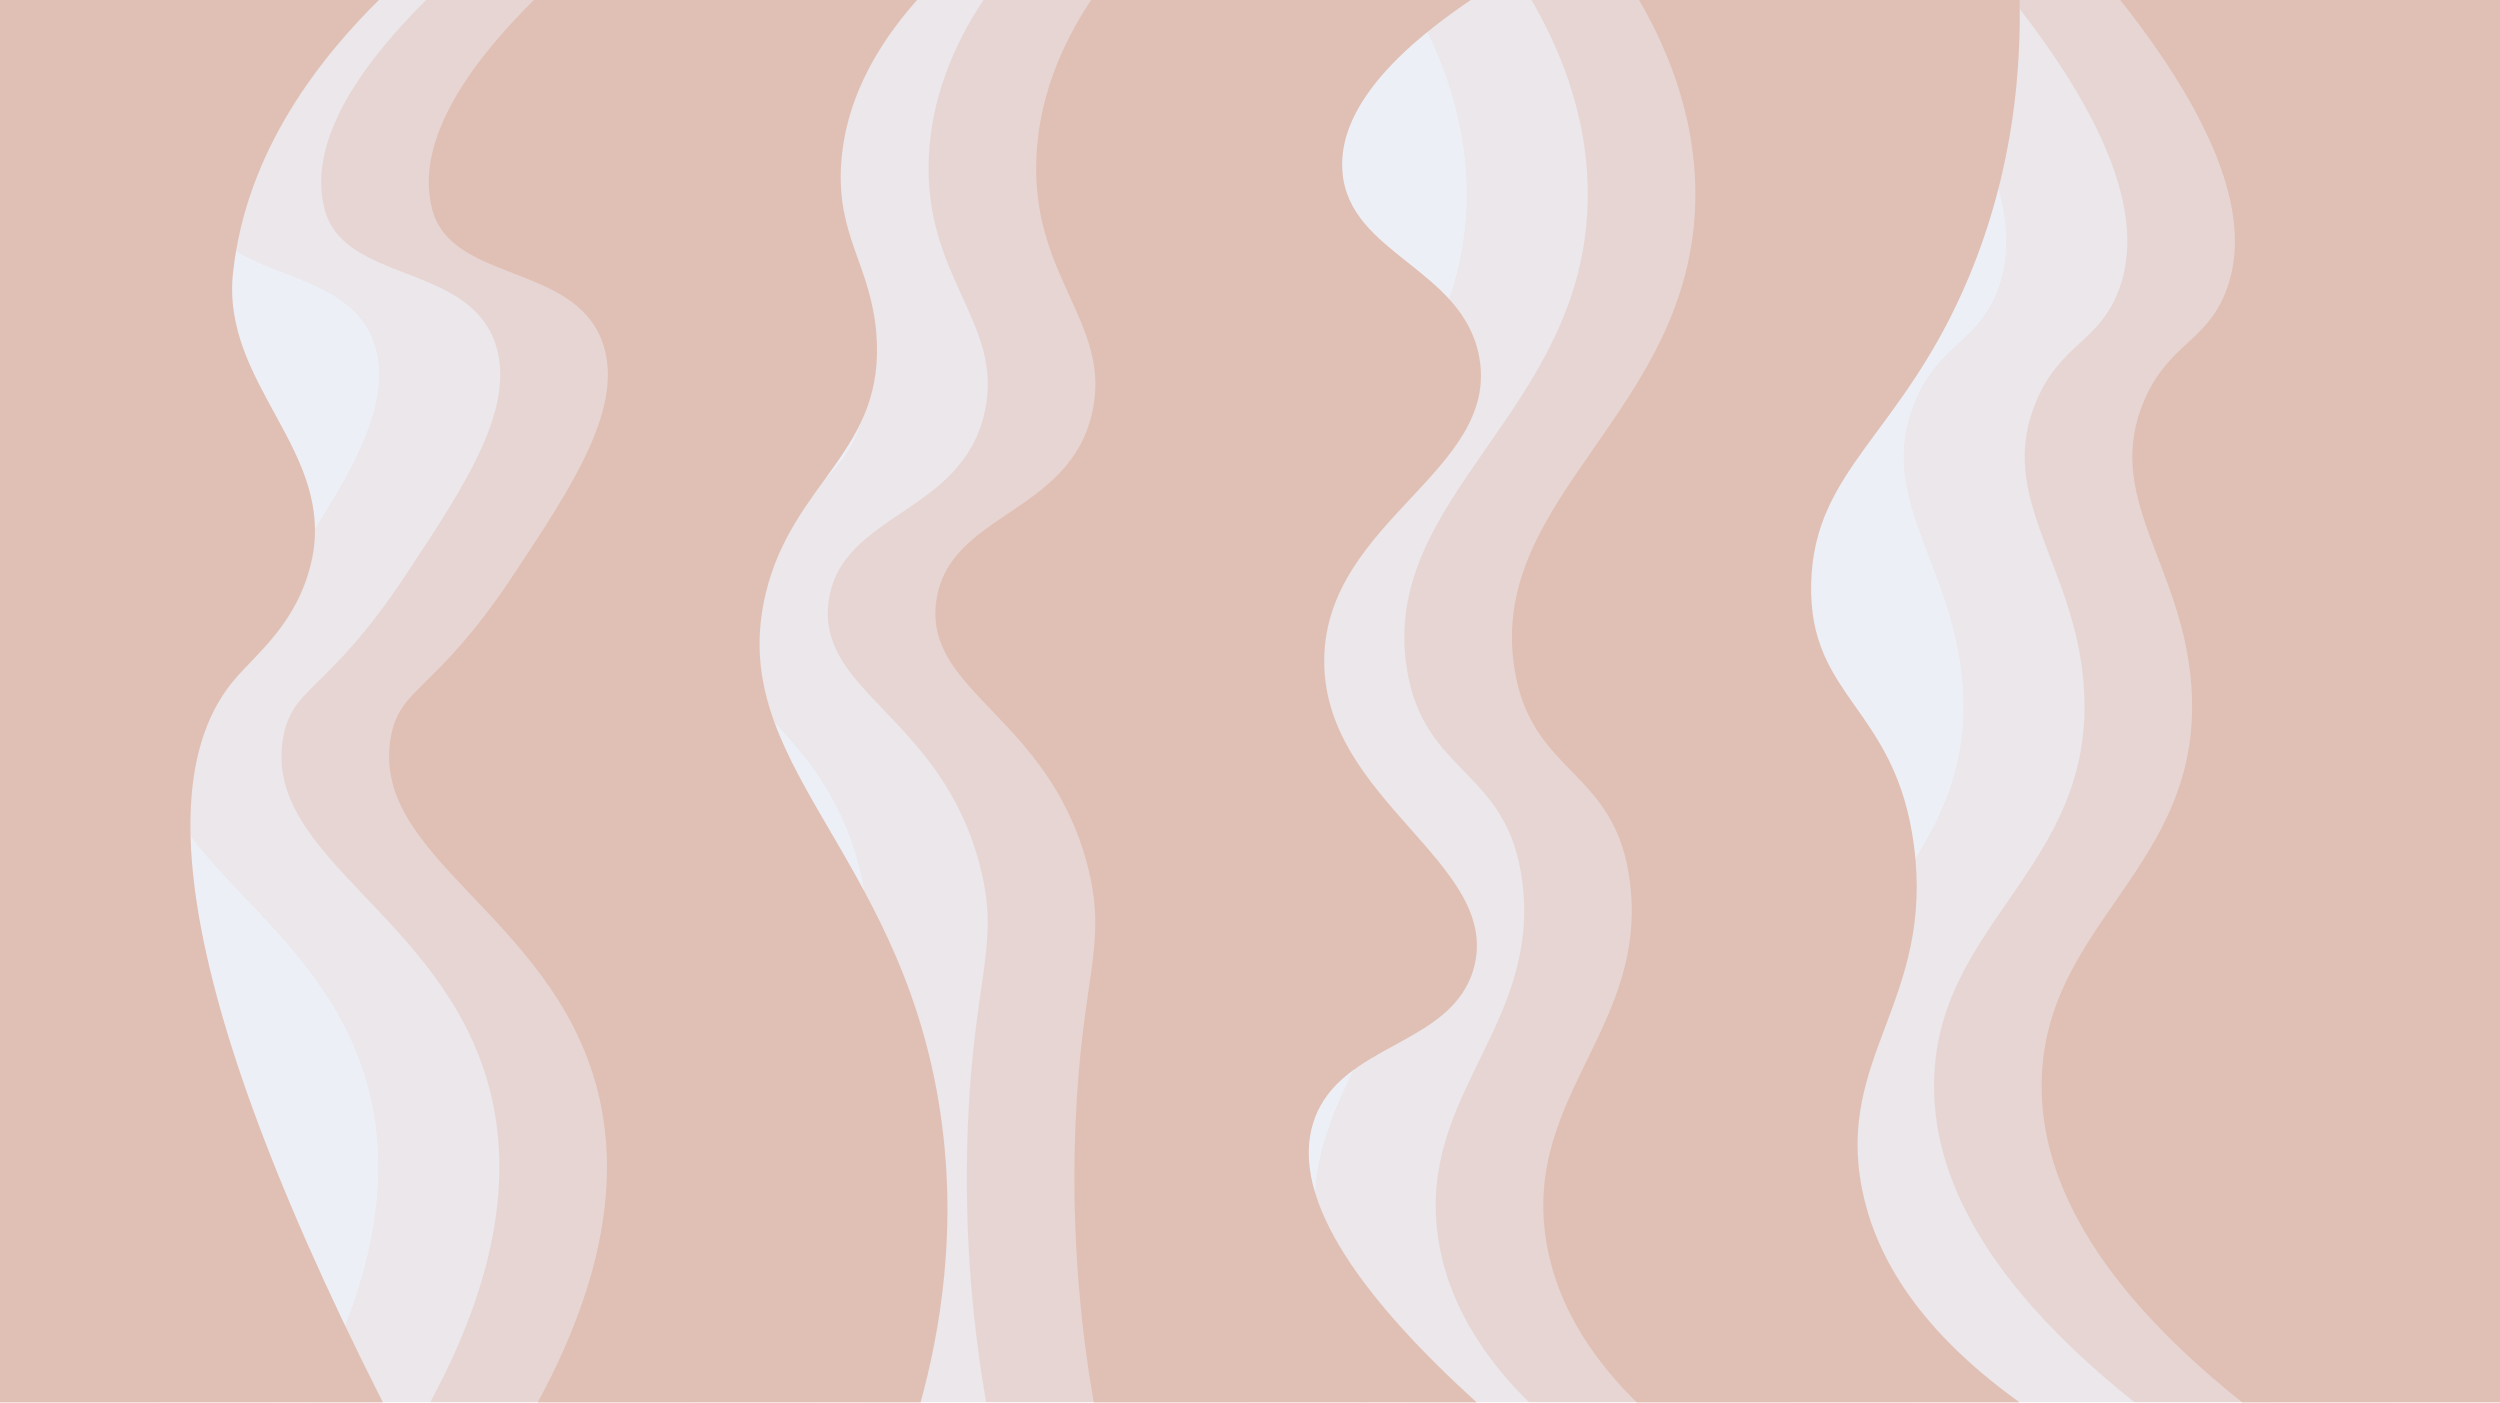
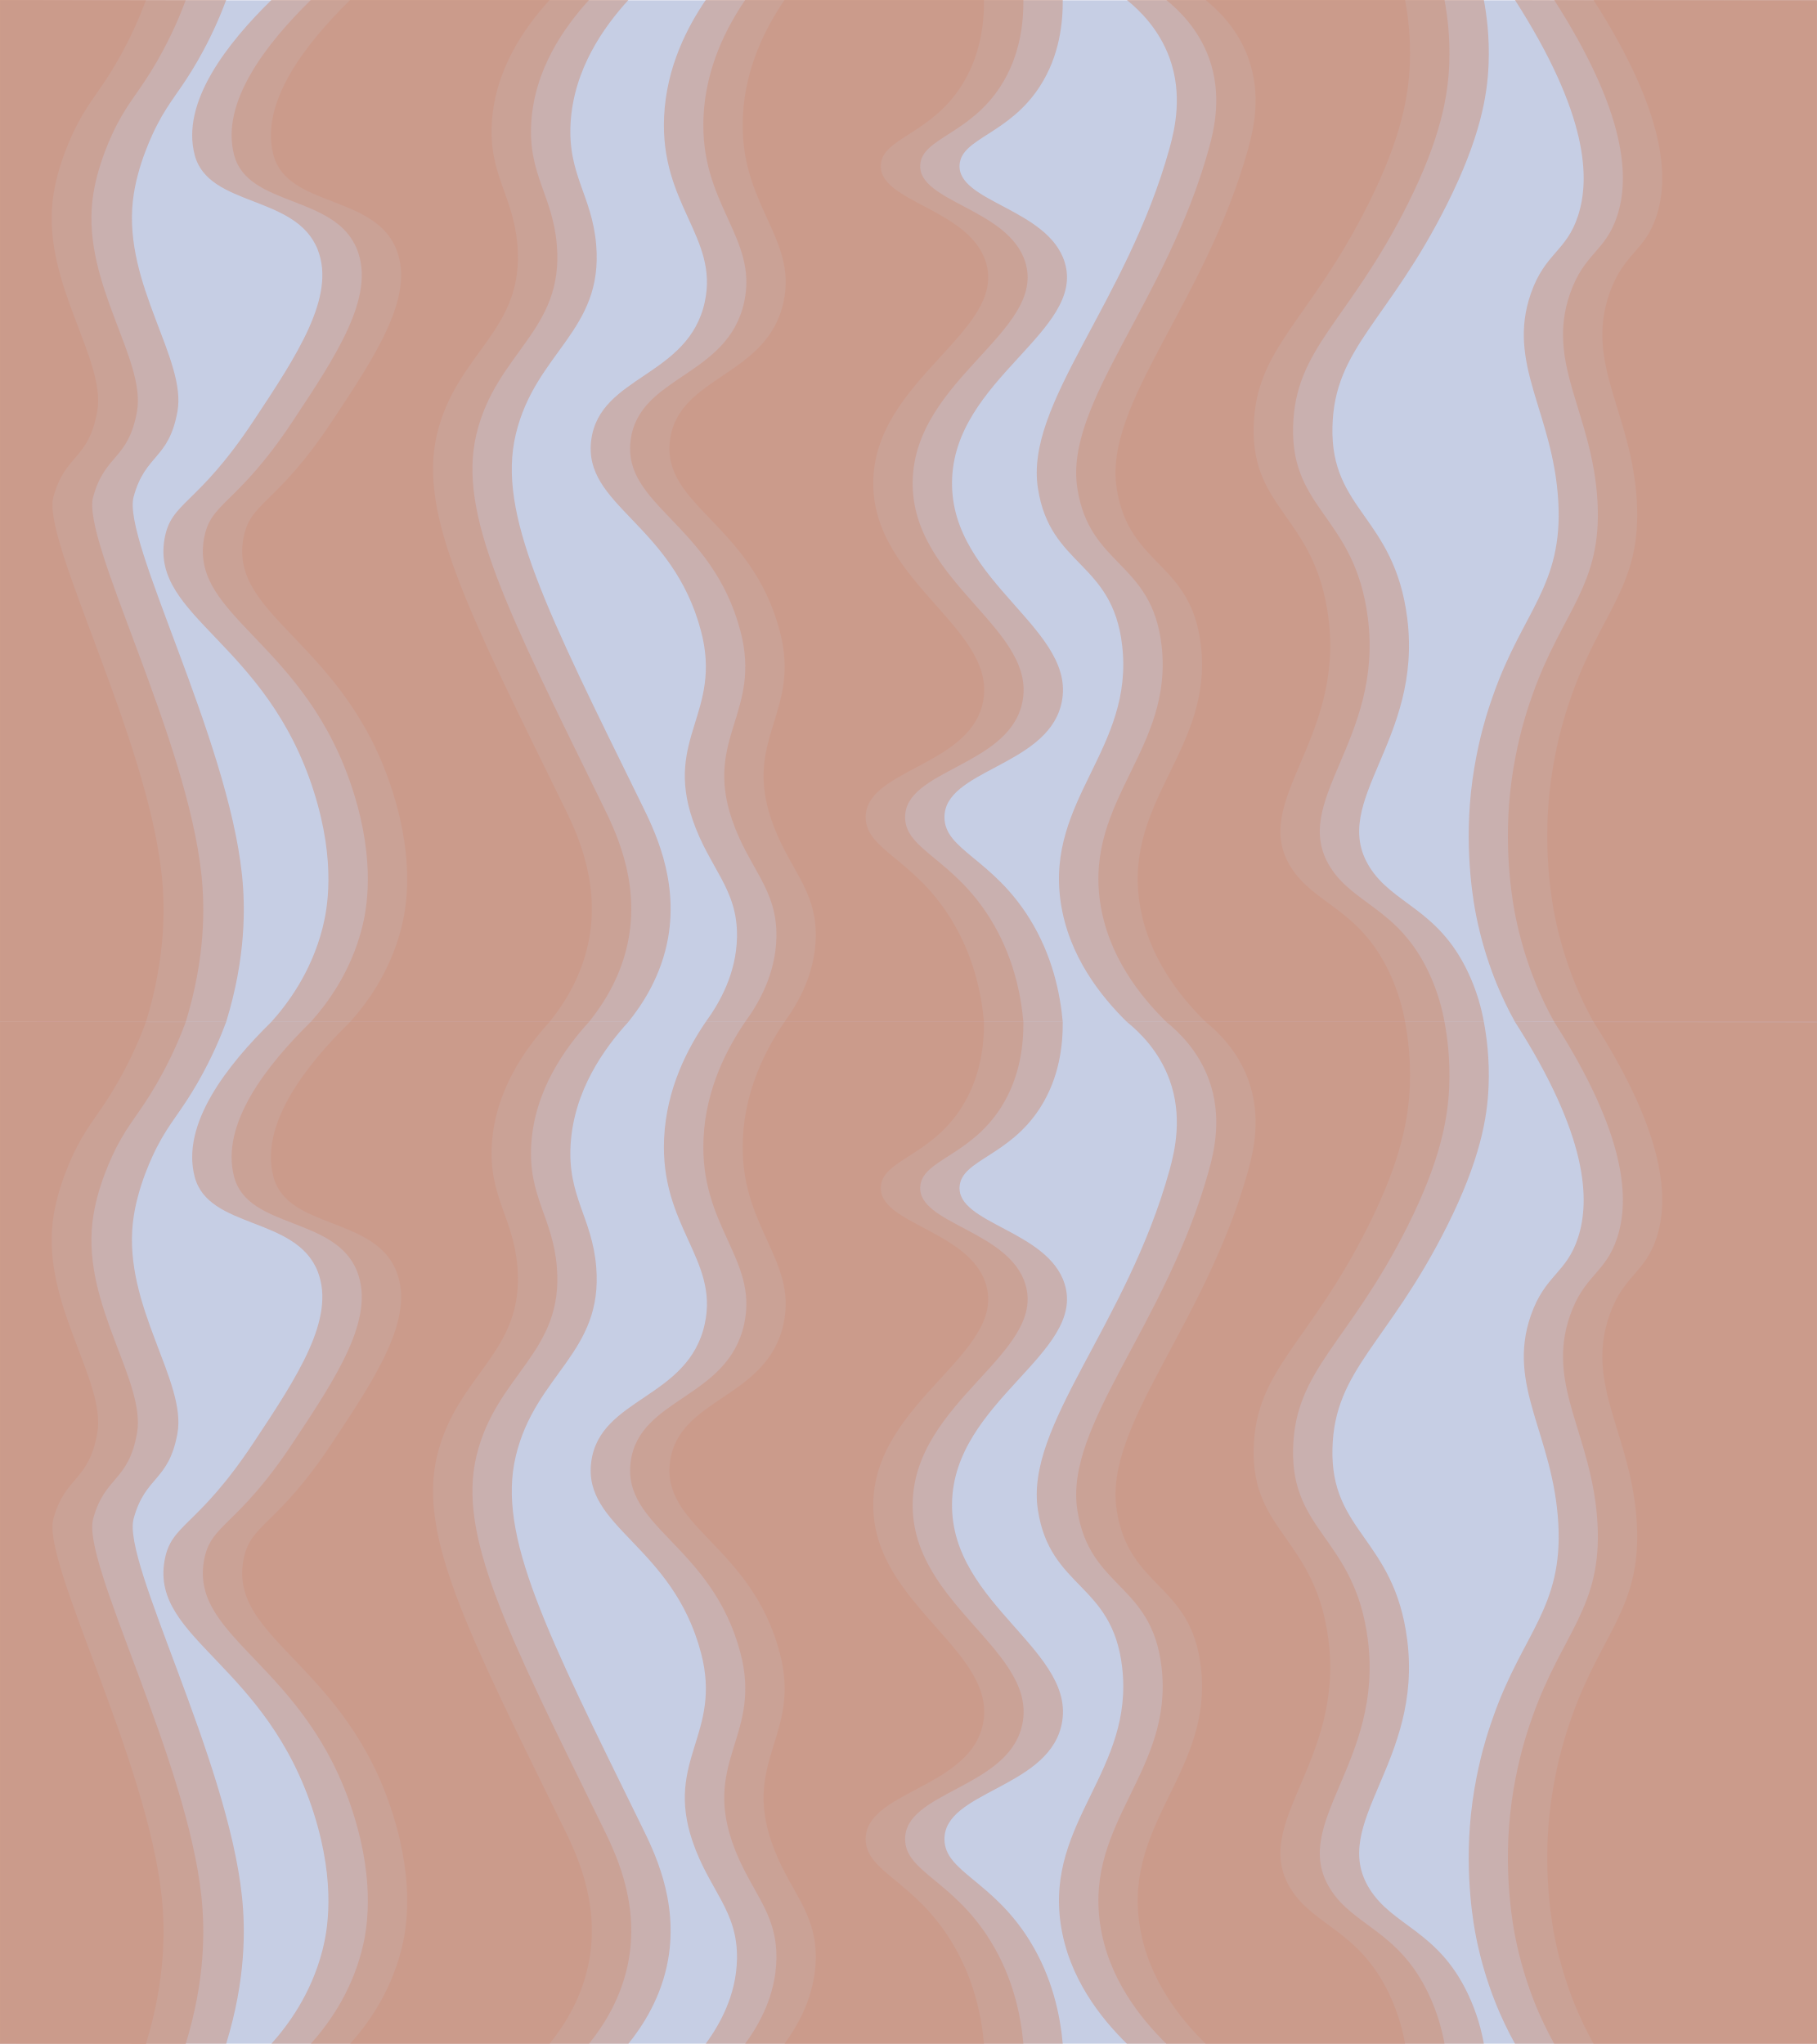
- <svg xmlns="http://www.w3.org/2000/svg" id="Layer_2" data-name="Layer 2" viewBox="0 0 1920 1077">
+ <svg xmlns="http://www.w3.org/2000/svg" id="Layer_2" data-name="Layer 2" viewBox="0 0 1920.02 2160.29">
  <defs>
    <style>
      .cls-1 {
-         fill: none;
-       }
- 
-       .cls-2 {
-         clip-path: url(#clippath);
-       }
- 
-       .cls-3 {
        fill: #cc9582;
      }

-       .cls-4 {
+       .cls-2, .cls-3 {
        fill: #c6cee4;
-         isolation: isolate;
-         opacity: .52;
      }

-       .cls-5 {
-         opacity: .2;
-       }
- 
-       .cls-6 {
-         opacity: .43;
-       }
- 
-       .cls-7 {
-         opacity: .6;
+       .cls-4, .cls-3 {
+         opacity: .54;
      }
    </style>
-     <clipPath id="clippath">
-       <rect class="cls-1" width="1920" height="1077" />
-     </clipPath>
  </defs>
-   <g id="Layer_2-2" data-name="Layer 2">
-     <g id="Layer_5" data-name="Layer 5" class="cls-7">
-       <g class="cls-2">
+   <g id="Layer_1-2" data-name="Layer 1">
+     <g>
+       <rect class="cls-2" y=".73" width="1920" height="2159" />
+       <g>
        <g>
-           <rect class="cls-4" width="1920" height="1077" />
-           <path class="cls-3" d="M294,1077H0V-3H294c-47.7,46.55-104.67,118.19-115,212-9.55,86.74,79.85,137.79,60,223-10.85,46.59-42.01,69.89-59,90-51.79,61.28-64.47,202.32,114,555Z" />
-           <path class="cls-3" d="M707,1077H413c61.07-112.65,59.06-191.27,45-243-35.8-131.66-173.35-175.84-158-267,6.78-40.25,34.11-34.66,94-125,46.19-69.67,87.24-131.58,68-181-22.8-58.58-115.26-44.65-130-100-14.93-56.07,34.78-118.63,81-164h294c-26.17,28.7-57.38,72.79-61,129-3.57,55.5,22.67,77.6,27,130,7.52,90.96-64.23,112.95-85,200-30.92,129.6,100.84,195.31,133,391,15.83,96.34,.06,178.79-14,230Z" />
-           <path class="cls-3" d="M1920,1077h-198c-128.77-102.53-153.71-186.05-154-242-.65-126.72,124.93-168.1,115-308-6.68-94.14-68.5-145.33-36-220,18.58-42.7,46.68-44.07,62-82,16.01-39.63,13.27-107.27-83-228h294V1077Z" />
-           <path class="cls-3" d="M1551,1077h-294c-26.56-26.11-61.68-69.03-70-127-15.54-108.27,77.8-161.62,65-271-10.46-89.33-76.08-82.52-89-166-20.41-131.89,135.93-197.13,139-359,1.29-67.83-24.9-123.18-45-157h294c1.27,53.19-3.75,131.77-39,216-50.65,121.02-118.82,146.34-121,235-2.19,88.68,65.23,94.68,79,202,15.16,118.13-60.01,161.61-40,263,9.03,45.78,37.64,104.21,121,164Z" />
-           <path class="cls-3" d="M1134,1077h-294c-8.33-47.86-17.8-122.47-14-214,4.74-114.3,25.29-137.15,9-199-30.02-114-125.13-132.49-116-202,8.97-68.28,102.84-66.42,120-146,14.75-68.38-47.43-102.79-43-196,2.5-52.63,24.85-94.91,44-123h294c-51.7,34.26-107.26,82.45-103,135,5.14,63.33,92.37,73.93,105,142,16.22,87.47-117.45,125.82-119,232-1.58,108.37,136.37,156.96,115,237-16.27,60.92-102.82,57.56-123,118-20.48,61.35,43.08,141.59,125,216Z" />
-           <g class="cls-6">
-             <path class="cls-3" d="M211.4,1076.97H-82.6V-3.03H211.4c-47.7,46.55-104.67,118.19-115,212-9.55,86.74,79.85,137.79,60,223-10.85,46.59-42.01,69.89-59,90-51.79,61.28-64.47,202.32,114,555Z" />
+           <rect class="cls-3" x=".02" y="0" width="1920" height="1080" />
+           <g class="cls-4">
+             <path class="cls-1" d="M239.02,1080H.02V0c79.67,0,159.33,0,239,0-5.49,14.81-14.92,37.7-30,64-18.19,31.72-29.71,42.19-43,68-3.63,7.05-21.36,42.33-25.59,80-9.98,88.92,57.09,168.15,47.07,223-9.36,51.2-33.82,44.43-46.28,90-12.52,45.79,99.33,253.76,114.52,400,3.48,33.49,4.21,86.67-16.72,155Z" />
          </g>
-           <g class="cls-6">
-             <path class="cls-3" d="M624.4,1076.97H330.4c61.07-112.65,59.06-191.27,45-243-35.8-131.66-173.35-175.84-158-267,6.78-40.25,34.11-34.66,94-125,46.19-69.67,87.24-131.58,68-181-22.8-58.58-115.26-44.65-130-100-14.93-56.07,34.78-118.63,81-164h294c-26.17,28.7-57.38,72.79-61,129-3.57,55.5,22.67,77.6,27,130,7.52,90.96-64.23,112.95-85,200-30.92,129.6,100.84,195.31,133,391,15.83,96.34,.06,178.79-14,230Z" />
+           <g class="cls-4">
+             <path class="cls-1" d="M664.02,1080H370.02c16.78-18.64,41.92-51.85,54-99,4.98-19.44,14.76-68.66-9-144-49.89-158.21-171.91-184.4-158-267,6.78-40.25,34.11-34.66,94-125,46.19-69.67,87.24-131.58,68-181-22.8-58.58-115.26-44.65-130-100C274.08,107.93,323.8,45.37,370.02,0h294c-26.17,28.7-57.38,72.79-61,129-3.57,55.5,22.67,77.6,27,130,7.52,90.96-64.23,112.95-85,200-20.05,84.06,32.81,186.78,133,391,12.66,25.8,39.05,78.18,28,141-7.1,40.35-27.09,70.54-42,89Z" />
          </g>
-           <g class="cls-6">
-             <path class="cls-3" d="M1837.4,1076.97h-198c-128.77-102.53-153.71-186.05-154-242-.65-126.72,124.93-168.1,115-308-6.68-94.14-68.5-145.33-36-220,18.58-42.7,46.68-44.07,62-82,16.01-39.63,13.27-107.27-83-228h294V1076.97Z" />
+           <g class="cls-4">
+             <path class="cls-1" d="M1920.02,1080h-236.1c-13.19-23.61-30.76-61.37-40.96-112-2.1-10.42-12.49-64.12-5.62-130,3.95-37.9,12.4-68.31,15.94-80.19,3.39-11.37,6.39-19.69,8.03-24.34,30.96-87.56,73.44-114.65,68.38-203.47-5.37-94.14-55.01-145.33-28.91-220,14.92-42.7,37.49-44.07,49.79-82,12.86-39.63,10.66-107.27-66.66-228h236.1V1080Z" />
          </g>
-           <g class="cls-6">
-             <path class="cls-3" d="M1468.4,1076.97h-294c-26.56-26.11-61.68-69.03-70-127-15.54-108.27,77.8-161.62,65-271-10.46-89.33-76.08-82.52-89-166-20.41-131.89,135.93-197.13,139-359,1.29-67.83-24.9-123.18-45-157h294c1.27,53.19-3.75,131.77-39,216-50.65,121.02-118.82,146.34-121,235-2.19,88.68,65.23,94.68,79,202,15.16,118.13-60.01,161.61-40,263,9.03,45.78,37.64,104.21,121,164Z" />
+           <g class="cls-4">
+             <path class="cls-1" d="M1568.02,1080h-294c-26.56-26.11-61.68-69.03-70-127-15.54-108.27,77.8-161.62,65-271-10.46-89.33-76.08-82.52-89-166-13.86-89.54,93.54-195.22,139-359,5.69-20.49,14.29-56.96,0-96-11.12-30.39-31.69-50.23-45-61h294c2.97,15.79,6.15,39.44,5,68-1.33,33.07-8.67,77.48-44,148-62.24,124.24-118.93,151.19-121,235-2.19,88.68,65.23,94.68,79,202,16.62,129.52-82.74,193.73-40,263,24.59,39.86,71.96,43.87,104,111,10.15,21.26,14.73,40.41,17,53Z" />
          </g>
-           <g class="cls-6">
-             <path class="cls-3" d="M1051.4,1076.97h-294c-8.33-47.86-17.8-122.47-14-214,4.74-114.3,25.29-137.15,9-199-30.02-114-125.13-132.49-116-202,8.97-68.28,102.84-66.42,120-146,14.75-68.38-47.43-102.79-43-196,2.5-52.63,24.85-94.91,44-123h294c-51.7,34.26-107.26,82.45-103,135,5.14,63.33,92.37,73.93,105,142,16.22,87.47-117.45,125.82-119,232-1.58,108.37,136.37,156.96,115,237-16.27,60.92-102.82,57.56-123,118-20.48,61.35,43.08,141.59,125,216Z" />
+           <g class="cls-4">
+             <path class="cls-1" d="M1123.02,1080h-294c14.58-19.98,32.13-50.8,33-89,1.18-51.8-29.31-72.8-47-125-29.24-86.3,31.57-113.28,9-199-30.02-114-125.13-132.49-116-202,8.97-68.28,102.84-66.42,120-146,14.75-68.38-47.43-102.79-43-196C787.52,70.37,809.87,28.09,829.02,0h294c.2,23.25-3.05,58.4-24,91-32.91,51.2-82.92,54.71-85,83-2.91,39.45,93.31,46.37,111,103,22.78,72.92-117.42,123.68-119,232-1.58,108.37,136.37,156.96,115,237-17.13,64.17-123.5,68.06-123,118,.34,34.48,50.42,43.2,90,107,24.38,39.29,32.33,79.42,35,109Z" />
          </g>
-           <g class="cls-5">
-             <path class="cls-3" d="M118.4,1076.97H-175.6V-3.03H118.4C70.7,43.52,13.73,115.16,3.4,208.97c-9.55,86.74,79.85,137.79,60,223-10.85,46.59-42.01,69.89-59,90-51.79,61.28-64.47,202.32,114,555Z" />
+           <g class="cls-4">
+             <path class="cls-1" d="M580.79,1080H286.79c16.78-18.64,41.92-51.85,54-99,4.98-19.44,14.76-68.66-9-144-49.89-158.21-171.91-184.4-158-267,6.78-40.25,34.11-34.66,94-125,46.19-69.67,87.24-131.58,68-181-22.8-58.58-115.26-44.65-130-100C190.85,107.93,240.57,45.37,286.79,0h294c-26.17,28.7-57.38,72.79-61,129-3.57,55.5,22.67,77.6,27,130,7.52,90.96-64.23,112.95-85,200-20.05,84.06,32.81,186.78,133,391,12.66,25.8,39.05,78.18,28,141-7.1,40.35-27.09,70.54-42,89Z" />
          </g>
-           <g class="cls-5">
-             <path class="cls-3" d="M531.4,1076.97H237.4c61.07-112.65,59.06-191.27,45-243-35.8-131.66-173.35-175.84-158-267,6.78-40.25,34.11-34.66,94-125,46.19-69.67,87.24-131.58,68-181-22.8-58.58-115.26-44.65-130-100-14.93-56.07,34.78-118.63,81-164h294c-26.17,28.7-57.38,72.79-61,129-3.57,55.5,22.67,77.6,27,130,7.52,90.96-64.23,112.95-85,200-30.92,129.6,100.84,195.31,133,391,15.83,96.34,.06,178.79-14,230Z" />
+           <g class="cls-4">
+             <path class="cls-1" d="M1920.02,1080h-319.1c-13.19-23.61-30.76-61.37-40.96-112-2.1-10.42-12.49-64.12-5.62-130,3.95-37.9,12.4-68.31,15.94-80.19,3.39-11.37,6.39-19.69,8.03-24.34,30.96-87.56,73.44-114.65,68.38-203.47-5.37-94.14-55.01-145.33-28.91-220,14.92-42.7,37.49-44.07,49.79-82,12.86-39.63,10.66-107.27-66.66-228,106.37,.33,212.74,.67,319.1,1V1080Z" />
          </g>
-           <g class="cls-5">
-             <path class="cls-3" d="M1744.4,1076.97h-198c-128.77-102.53-153.71-186.05-154-242-.65-126.72,124.93-168.1,115-308-6.68-94.14-68.5-145.33-36-220,18.58-42.7,46.68-44.07,62-82,16.01-39.63,13.27-107.27-83-228h294V1076.97Z" />
+           <g class="cls-4">
+             <path class="cls-1" d="M1484.79,1080h-294c-26.56-26.11-61.68-69.03-70-127-15.54-108.27,77.8-161.62,65-271-10.46-89.33-76.08-82.52-89-166-13.86-89.54,93.54-195.22,139-359,5.69-20.49,14.29-56.96,0-96-11.12-30.39-31.69-50.23-45-61h294c2.97,15.79,6.15,39.44,5,68-1.33,33.07-8.67,77.48-44,148-62.24,124.24-118.93,151.19-121,235-2.19,88.68,65.23,94.68,79,202,16.62,129.52-82.74,193.73-40,263,24.59,39.86,71.96,43.87,104,111,10.15,21.26,14.73,40.41,17,53Z" />
          </g>
-           <g class="cls-5">
-             <path class="cls-3" d="M1375.4,1076.97h-294c-26.56-26.11-61.68-69.03-70-127-15.54-108.27,77.8-161.62,65-271-10.46-89.33-76.08-82.52-89-166-20.41-131.89,135.93-197.13,139-359,1.29-67.83-24.9-123.18-45-157h294c1.27,53.19-3.75,131.77-39,216-50.65,121.02-118.82,146.34-121,235-2.19,88.68,65.23,94.68,79,202,15.16,118.13-60.01,161.61-40,263,9.03,45.78,37.64,104.21,121,164Z" />
+           <g class="cls-4">
+             <path class="cls-1" d="M1039.79,1080h-294c14.58-19.98,32.13-50.8,33-89,1.18-51.8-29.31-72.8-47-125-29.24-86.3,31.57-113.28,9-199-30.02-114-125.13-132.49-116-202,8.97-68.28,102.84-66.42,120-146,14.75-68.38-47.43-102.79-43-196C704.29,70.37,726.64,28.09,745.79,0h294c.2,23.25-3.05,58.4-24,91-32.91,51.2-82.92,54.71-85,83-2.91,39.45,93.31,46.37,111,103,22.78,72.92-117.42,123.68-119,232-1.58,108.37,136.37,156.96,115,237-17.13,64.17-123.5,68.06-123,118,.34,34.48,50.42,43.2,90,107,24.38,39.29,32.33,79.42,35,109Z" />
          </g>
-           <g class="cls-5">
-             <path class="cls-3" d="M958.4,1076.97h-294c-8.33-47.86-17.8-122.47-14-214,4.74-114.3,25.29-137.15,9-199-30.02-114-125.13-132.49-116-202,8.97-68.28,102.84-66.42,120-146,14.75-68.38-47.43-102.79-43-196,2.5-52.63,24.85-94.91,44-123h294c-51.7,34.26-107.26,82.45-103,135,5.14,63.33,92.37,73.93,105,142,16.22,87.47-117.45,125.82-119,232-1.58,108.37,136.37,156.96,115,237-16.27,60.92-102.82,57.56-123,118-20.48,61.35,43.08,141.59,125,216Z" />
+           <g class="cls-4">
+             <path class="cls-1" d="M154.22,1080.29c-51.4-.1-102.8-.19-154.21-.29V0C51.42,.1,102.82,.19,154.22,.29c-5.49,14.81-14.92,37.7-30,64-18.19,31.72-29.71,42.19-43,68-3.63,7.05-21.36,42.33-25.59,80-9.98,88.92,57.09,168.15,47.07,223-9.36,51.2-33.82,44.43-46.28,90-12.52,45.79,99.33,253.76,114.52,400,3.48,33.49,4.21,86.67-16.72,155Z" />
+           </g>
+           <g class="cls-4">
+             <path class="cls-1" d="M622.44,1080H328.44c16.78-18.64,41.92-51.85,54-99,4.98-19.44,14.76-68.66-9-144-49.89-158.21-171.91-184.4-158-267,6.78-40.25,34.11-34.66,94-125,46.19-69.67,87.24-131.58,68-181-22.8-58.58-115.26-44.65-130-100-14.93-56.07,34.78-118.63,81-164h294c-26.17,28.7-57.38,72.79-61,129-3.57,55.5,22.67,77.6,27,130,7.52,90.96-64.23,112.95-85,200-20.05,84.06,32.81,186.78,133,391,12.66,25.8,39.05,78.18,28,141-7.1,40.35-27.09,70.54-42,89Z" />
+           </g>
+           <g class="cls-4">
+             <path class="cls-1" d="M1920.02,1080c-92.56,0-185.12,0-277.69,0-13.19-23.61-30.76-61.37-40.96-112-2.1-10.42-12.49-64.12-5.62-130,3.95-37.9,12.4-68.31,15.94-80.19,3.39-11.37,6.39-19.69,8.03-24.34,30.96-87.56,73.44-114.65,68.38-203.47-5.37-94.14-55.01-145.33-28.91-220,14.92-42.7,37.49-44.07,49.79-82C1721.84,188.37,1719.65,120.73,1642.33,0c92.56,0,185.12,0,277.69,0V1080Z" />
+           </g>
+           <g class="cls-4">
+             <path class="cls-1" d="M1526.44,1080h-294c-26.56-26.11-61.68-69.03-70-127-15.54-108.27,77.8-161.62,65-271-10.46-89.33-76.08-82.52-89-166-13.86-89.54,93.54-195.22,139-359,5.69-20.49,14.29-56.96,0-96-11.12-30.39-31.69-50.23-45-61h294c2.97,15.79,6.15,39.44,5,68-1.33,33.07-8.67,77.48-44,148-62.24,124.24-118.93,151.19-121,235-2.19,88.68,65.23,94.68,79,202,16.62,129.52-82.74,193.73-40,263,24.59,39.86,71.96,43.87,104,111,10.15,21.26,14.73,40.41,17,53Z" />
+           </g>
+           <g class="cls-4">
+             <path class="cls-1" d="M1081.44,1080h-294c14.58-19.98,32.13-50.8,33-89,1.18-51.8-29.31-72.8-47-125-29.24-86.3,31.57-113.28,9-199-30.02-114-125.13-132.49-116-202,8.97-68.28,102.84-66.42,120-146,14.75-68.38-47.43-102.79-43-196,2.5-52.63,24.85-94.91,44-123h294c.2,23.25-3.05,58.4-24,91-32.91,51.2-82.92,54.71-85,83-2.91,39.45,93.31,46.37,111,103,22.78,72.92-117.42,123.68-119,232-1.58,108.37,136.37,156.96,115,237-17.13,64.17-123.5,68.06-123,118,.34,34.48,50.42,43.2,90,107,24.38,39.29,32.33,79.42,35,109Z" />
+           </g>
+           <g class="cls-4">
+             <path class="cls-1" d="M196.22,1080.29c-65.4-.1-130.8-.19-196.21-.29V0C65.42,.1,130.82,.19,196.22,.29c-5.49,14.81-14.92,37.7-30,64-18.19,31.72-29.71,42.19-43,68-3.63,7.05-21.36,42.33-25.59,80-9.98,88.92,57.09,168.15,47.07,223-9.36,51.2-33.82,44.43-46.28,90-12.52,45.79,99.33,253.76,114.52,400,3.48,33.49,4.21,86.67-16.72,155Z" />
+           </g>
+         </g>
+         <g>
+           <rect class="cls-3" x=".02" y="1080" width="1920" height="1080" />
+           <g class="cls-4">
+             <path class="cls-1" d="M239.02,2160H.02V1080c79.67,0,159.33,0,239,0-5.49,14.81-14.92,37.7-30,64-18.19,31.72-29.71,42.19-43,68-3.63,7.05-21.36,42.33-25.59,80-9.98,88.92,57.09,168.15,47.07,223-9.36,51.2-33.82,44.43-46.28,90-12.52,45.79,99.33,253.76,114.52,400,3.48,33.49,4.21,86.67-16.72,155Z" />
+           </g>
+           <g class="cls-4">
+             <path class="cls-1" d="M664.02,2160H370.02c16.78-18.64,41.92-51.85,54-99,4.98-19.44,14.76-68.66-9-144-49.89-158.21-171.91-184.4-158-267,6.78-40.25,34.11-34.66,94-125,46.19-69.67,87.24-131.58,68-181-22.8-58.58-115.26-44.65-130-100-14.93-56.07,34.78-118.63,81-164h294c-26.17,28.7-57.38,72.79-61,129-3.57,55.5,22.67,77.6,27,130,7.52,90.96-64.23,112.95-85,200-20.05,84.06,32.81,186.78,133,391,12.66,25.8,39.05,78.18,28,141-7.1,40.35-27.09,70.54-42,89Z" />
+           </g>
+           <g class="cls-4">
+             <path class="cls-1" d="M1920.02,2160h-236.1c-13.19-23.61-30.76-61.37-40.96-112-2.1-10.42-12.49-64.12-5.62-130,3.95-37.9,12.4-68.31,15.94-80.19,3.39-11.37,6.39-19.69,8.03-24.34,30.96-87.56,73.44-114.65,68.38-203.47-5.37-94.14-55.01-145.33-28.91-220,14.92-42.7,37.49-44.07,49.79-82,12.86-39.63,10.66-107.27-66.66-228h236.1v1080Z" />
+           </g>
+           <g class="cls-4">
+             <path class="cls-1" d="M1568.02,2160h-294c-26.56-26.11-61.68-69.03-70-127-15.54-108.27,77.8-161.62,65-271-10.46-89.33-76.08-82.52-89-166-13.86-89.54,93.54-195.22,139-359,5.69-20.49,14.29-56.96,0-96-11.12-30.39-31.69-50.23-45-61h294c2.97,15.79,6.15,39.44,5,68-1.33,33.07-8.67,77.48-44,148-62.24,124.24-118.93,151.19-121,235-2.19,88.68,65.23,94.68,79,202,16.62,129.52-82.74,193.73-40,263,24.59,39.86,71.96,43.87,104,111,10.15,21.26,14.73,40.41,17,53Z" />
+           </g>
+           <g class="cls-4">
+             <path class="cls-1" d="M1123.02,2160h-294c14.58-19.98,32.13-50.8,33-89,1.18-51.8-29.31-72.8-47-125-29.24-86.3,31.57-113.28,9-199-30.02-114-125.13-132.49-116-202,8.97-68.28,102.84-66.42,120-146,14.75-68.38-47.43-102.79-43-196,2.5-52.63,24.85-94.91,44-123h294c.2,23.25-3.05,58.4-24,91-32.91,51.2-82.92,54.71-85,83-2.91,39.45,93.31,46.37,111,103,22.78,72.92-117.42,123.68-119,232-1.58,108.37,136.37,156.96,115,237-17.13,64.17-123.5,68.06-123,118,.34,34.48,50.42,43.2,90,107,24.38,39.29,32.33,79.42,35,109Z" />
+           </g>
+           <g class="cls-4">
+             <path class="cls-1" d="M580.79,2160H286.79c16.78-18.64,41.92-51.85,54-99,4.98-19.44,14.76-68.66-9-144-49.89-158.21-171.91-184.4-158-267,6.78-40.25,34.11-34.66,94-125,46.19-69.67,87.24-131.58,68-181-22.8-58.58-115.26-44.65-130-100-14.93-56.07,34.78-118.63,81-164h294c-26.17,28.7-57.38,72.79-61,129-3.57,55.5,22.67,77.6,27,130,7.52,90.96-64.23,112.95-85,200-20.05,84.06,32.81,186.78,133,391,12.66,25.8,39.05,78.18,28,141-7.1,40.35-27.09,70.54-42,89Z" />
+           </g>
+           <g class="cls-4">
+             <path class="cls-1" d="M1920.02,2160h-319.1c-13.19-23.61-30.76-61.37-40.96-112-2.1-10.42-12.49-64.12-5.62-130,3.95-37.9,12.4-68.31,15.94-80.19,3.39-11.37,6.39-19.69,8.03-24.34,30.96-87.56,73.44-114.65,68.38-203.47-5.37-94.14-55.01-145.33-28.91-220,14.92-42.7,37.49-44.07,49.79-82,12.86-39.63,10.66-107.27-66.66-228,106.37,.33,212.74,.67,319.1,1v1079Z" />
+           </g>
+           <g class="cls-4">
+             <path class="cls-1" d="M1484.79,2160h-294c-26.56-26.11-61.68-69.03-70-127-15.54-108.27,77.8-161.62,65-271-10.46-89.33-76.08-82.52-89-166-13.86-89.54,93.54-195.22,139-359,5.69-20.49,14.29-56.96,0-96-11.12-30.39-31.69-50.23-45-61h294c2.97,15.79,6.15,39.44,5,68-1.33,33.07-8.67,77.48-44,148-62.24,124.24-118.93,151.19-121,235-2.19,88.68,65.23,94.68,79,202,16.62,129.52-82.74,193.73-40,263,24.59,39.86,71.96,43.87,104,111,10.15,21.26,14.73,40.41,17,53Z" />
+           </g>
+           <g class="cls-4">
+             <path class="cls-1" d="M1039.79,2160h-294c14.58-19.98,32.13-50.8,33-89,1.18-51.8-29.31-72.8-47-125-29.24-86.3,31.57-113.28,9-199-30.02-114-125.13-132.49-116-202,8.97-68.28,102.84-66.42,120-146,14.75-68.38-47.43-102.79-43-196,2.5-52.63,24.85-94.91,44-123h294c.2,23.25-3.05,58.4-24,91-32.91,51.2-82.92,54.71-85,83-2.91,39.45,93.31,46.37,111,103,22.78,72.92-117.42,123.68-119,232-1.58,108.37,136.37,156.96,115,237-17.13,64.17-123.5,68.06-123,118,.34,34.48,50.42,43.2,90,107,24.38,39.29,32.33,79.42,35,109Z" />
+           </g>
+           <g class="cls-4">
+             <path class="cls-1" d="M154.22,2160.29c-51.4-.1-102.8-.19-154.21-.29V1080c51.4,.1,102.8,.19,154.21,.29-5.49,14.81-14.92,37.7-30,64-18.19,31.72-29.71,42.19-43,68-3.63,7.05-21.36,42.33-25.59,80-9.98,88.92,57.09,168.15,47.07,223-9.36,51.2-33.82,44.43-46.28,90-12.52,45.79,99.33,253.76,114.52,400,3.48,33.49,4.21,86.67-16.72,155Z" />
+           </g>
+           <g class="cls-4">
+             <path class="cls-1" d="M622.44,2160H328.44c16.78-18.64,41.92-51.85,54-99,4.98-19.44,14.76-68.66-9-144-49.89-158.21-171.91-184.4-158-267,6.78-40.25,34.11-34.66,94-125,46.19-69.67,87.24-131.58,68-181-22.8-58.58-115.26-44.65-130-100-14.93-56.07,34.78-118.63,81-164h294c-26.17,28.7-57.38,72.79-61,129-3.57,55.5,22.67,77.6,27,130,7.52,90.96-64.23,112.95-85,200-20.05,84.06,32.81,186.78,133,391,12.66,25.8,39.05,78.18,28,141-7.1,40.35-27.09,70.54-42,89Z" />
+           </g>
+           <g class="cls-4">
+             <path class="cls-1" d="M1920.02,2160c-92.56,0-185.12,0-277.69,0-13.19-23.61-30.76-61.37-40.96-112-2.1-10.42-12.49-64.12-5.62-130,3.95-37.9,12.4-68.31,15.94-80.19,3.39-11.37,6.39-19.69,8.03-24.34,30.96-87.56,73.44-114.65,68.38-203.47-5.37-94.14-55.01-145.33-28.91-220,14.92-42.7,37.49-44.07,49.79-82,12.86-39.63,10.66-107.27-66.66-228,92.56,0,185.12,0,277.69,0v1080Z" />
+           </g>
+           <g class="cls-4">
+             <path class="cls-1" d="M1526.44,2160h-294c-26.56-26.11-61.68-69.03-70-127-15.54-108.27,77.8-161.62,65-271-10.46-89.33-76.08-82.52-89-166-13.86-89.54,93.54-195.22,139-359,5.69-20.49,14.29-56.96,0-96-11.12-30.39-31.69-50.23-45-61h294c2.97,15.79,6.15,39.44,5,68-1.33,33.07-8.67,77.48-44,148-62.24,124.24-118.93,151.19-121,235-2.19,88.68,65.23,94.68,79,202,16.62,129.52-82.74,193.73-40,263,24.59,39.86,71.96,43.87,104,111,10.15,21.26,14.73,40.41,17,53Z" />
+           </g>
+           <g class="cls-4">
+             <path class="cls-1" d="M1081.44,2160h-294c14.58-19.98,32.13-50.8,33-89,1.18-51.8-29.31-72.8-47-125-29.24-86.3,31.57-113.28,9-199-30.02-114-125.13-132.49-116-202,8.97-68.28,102.84-66.42,120-146,14.75-68.38-47.43-102.79-43-196,2.5-52.63,24.85-94.91,44-123h294c.2,23.25-3.05,58.4-24,91-32.91,51.2-82.92,54.71-85,83-2.91,39.45,93.31,46.37,111,103,22.78,72.92-117.42,123.68-119,232-1.58,108.37,136.37,156.96,115,237-17.13,64.17-123.5,68.06-123,118,.34,34.48,50.42,43.2,90,107,24.38,39.29,32.33,79.42,35,109Z" />
+           </g>
+           <g class="cls-4">
+             <path class="cls-1" d="M196.22,2160.29c-65.4-.1-130.8-.19-196.21-.29V1080c65.4,.1,130.8,.19,196.21,.29-5.49,14.81-14.92,37.7-30,64-18.19,31.72-29.71,42.19-43,68-3.63,7.05-21.36,42.33-25.59,80-9.98,88.92,57.09,168.15,47.07,223-9.36,51.2-33.82,44.43-46.28,90-12.52,45.79,99.33,253.76,114.52,400,3.48,33.49,4.21,86.67-16.72,155Z" />
          </g>
        </g>
      </g>
    </g>
  </g>
</svg>
